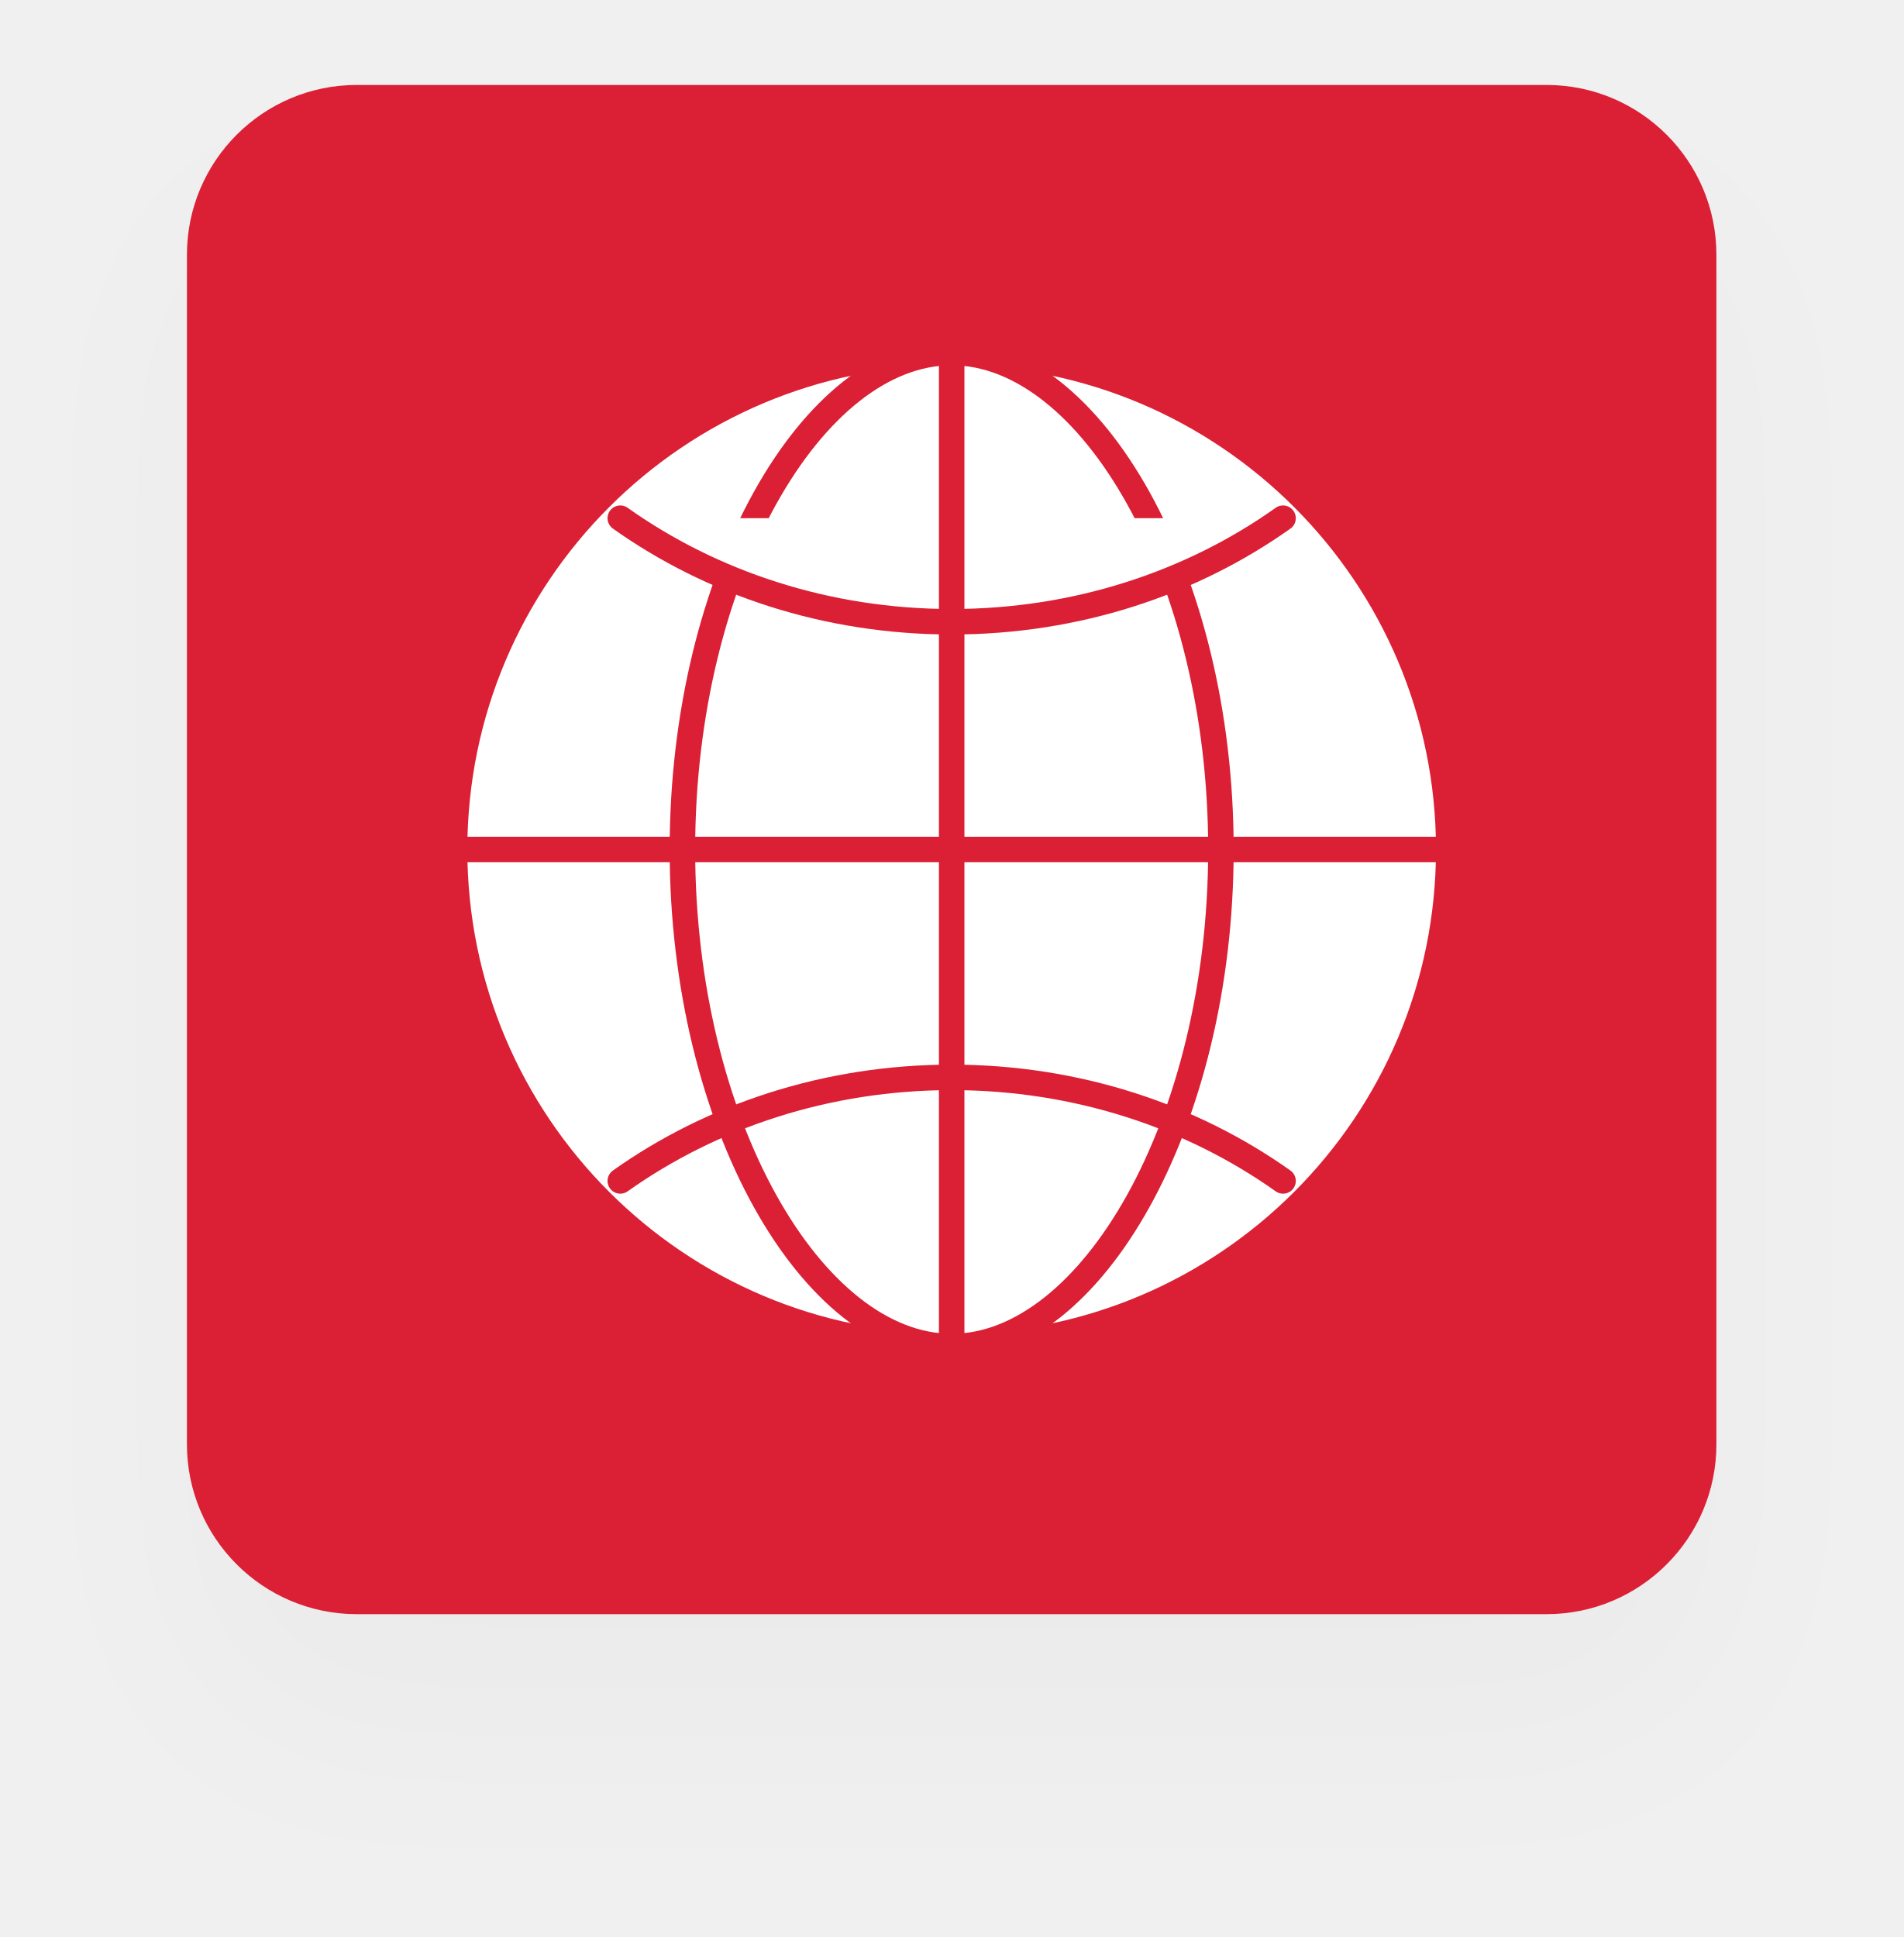
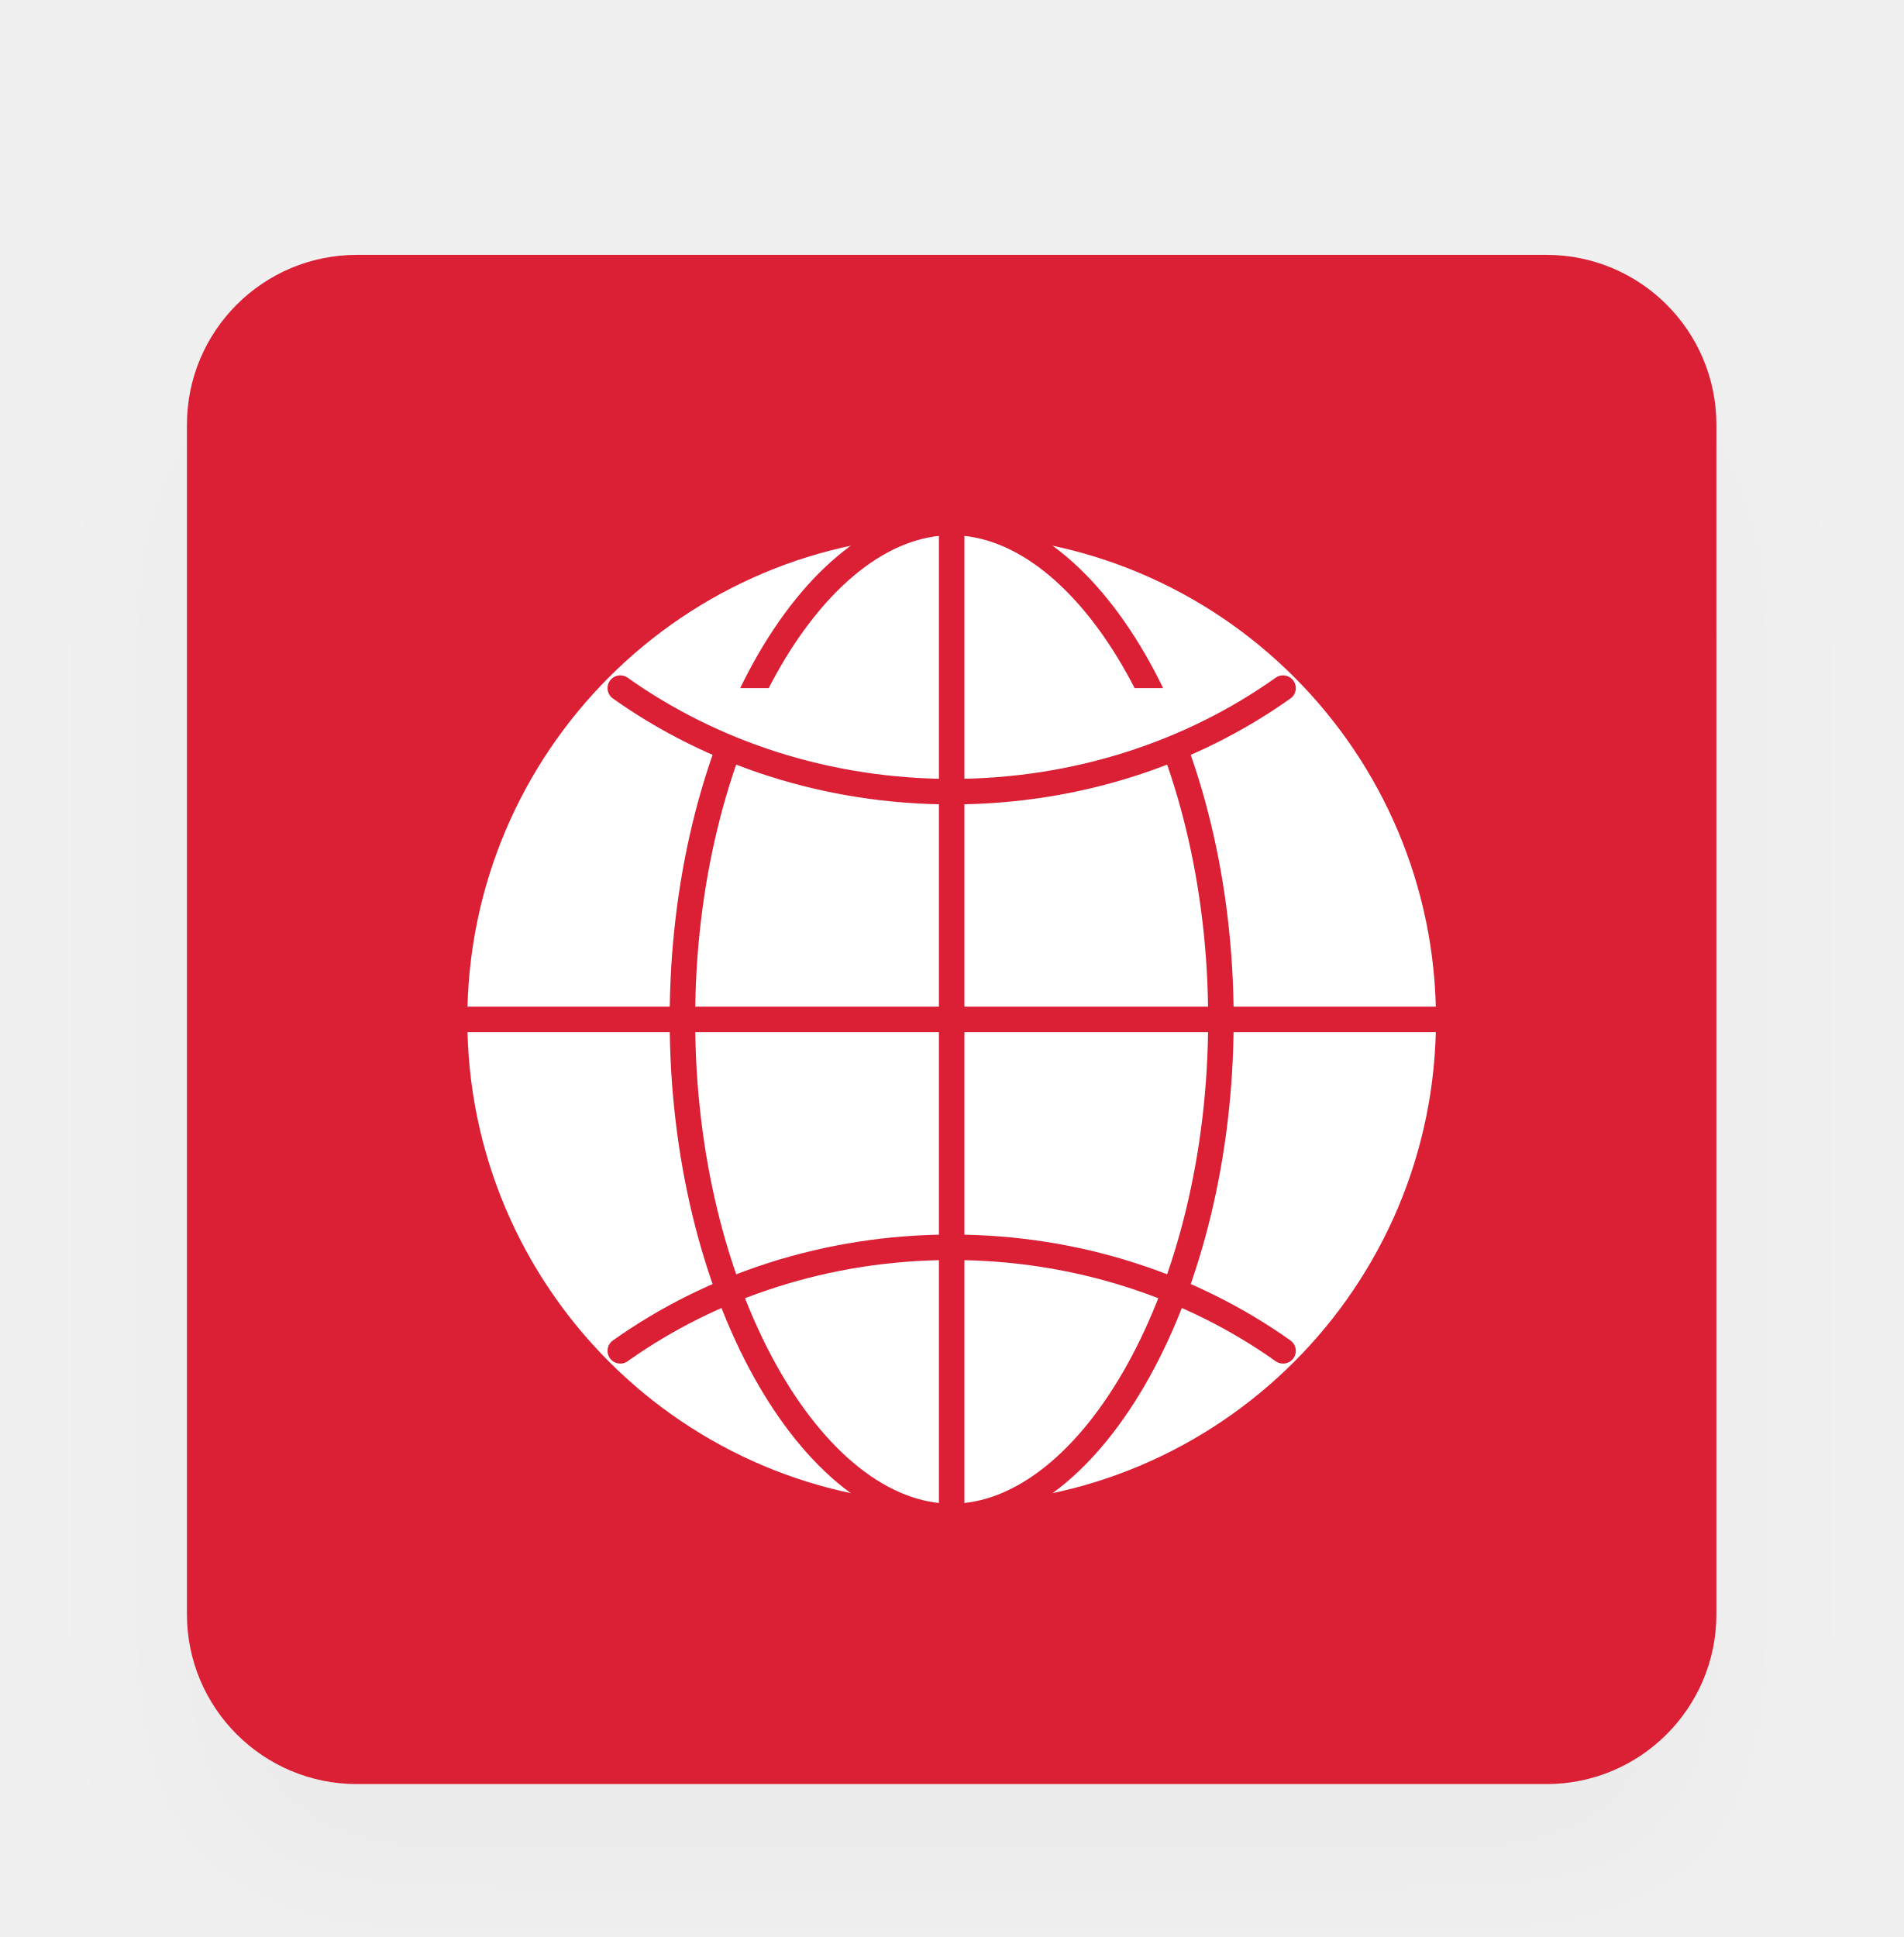
- <svg xmlns="http://www.w3.org/2000/svg" width="56" height="57" viewBox="0 0 56 57" fill="none">
+ <svg xmlns="http://www.w3.org/2000/svg" width="56" height="57" viewBox="0 0 56 47" fill="none">
  <g filter="url(#filter0_d_724_169277)">
    <rect x="5.5" y="2.5" width="45" height="45" rx="5" fill="#DB1F35" />
  </g>
  <path d="M28 10.374C19.923 10.374 13.375 16.922 13.375 24.999C13.375 33.075 19.923 39.624 28 39.624C36.077 39.624 42.625 33.075 42.625 24.999C42.625 16.922 36.077 10.374 28 10.374Z" fill="white" stroke="#DB1F35" stroke-width="0.75" stroke-miterlimit="10" />
  <path d="M28 10.374C23.917 10.374 20.078 16.922 20.078 24.999C20.078 33.075 23.917 39.624 28 39.624C32.083 39.624 35.922 33.075 35.922 24.999C35.922 16.922 32.083 10.374 28 10.374Z" fill="white" stroke="#DB1F35" stroke-width="0.75" stroke-miterlimit="10" />
  <path d="M18.25 15.249C20.939 17.158 24.323 18.296 28 18.296C31.677 18.296 35.062 17.158 37.75 15.249" fill="white" />
  <path d="M18.25 15.249C20.939 17.158 24.323 18.296 28 18.296C31.677 18.296 35.062 17.158 37.75 15.249" stroke="#DB1F35" stroke-width="0.75" stroke-linecap="round" stroke-linejoin="round" />
  <path d="M37.75 34.751C35.062 32.842 31.677 31.704 28 31.704C24.323 31.704 20.939 32.842 18.25 34.751" stroke="#DB1F35" stroke-width="0.75" stroke-linecap="round" stroke-linejoin="round" />
  <path d="M28 10.374V39.624" stroke="#DB1F35" stroke-width="0.75" stroke-miterlimit="10" />
  <path d="M42.625 24.998H13.375" stroke="#DB1F35" stroke-width="0.75" stroke-miterlimit="10" />
  <defs>
    <filter id="filter0_d_724_169277" x="-4.76837e-07" y="0.5" width="56" height="56" filterUnits="userSpaceOnUse" color-interpolation-filters="sRGB">
      <feFlood flood-opacity="0" result="BackgroundImageFix" />
      <feColorMatrix in="SourceAlpha" type="matrix" values="0 0 0 0 0 0 0 0 0 0 0 0 0 0 0 0 0 0 127 0" result="hardAlpha" />
      <feOffset dy="3.5" />
      <feGaussianBlur stdDeviation="2.75" />
      <feColorMatrix type="matrix" values="0 0 0 0 0 0 0 0 0 0 0 0 0 0 0 0 0 0 0.02 0" />
      <feBlend mode="normal" in2="BackgroundImageFix" result="effect1_dropShadow_724_169277" />
      <feBlend mode="normal" in="SourceGraphic" in2="effect1_dropShadow_724_169277" result="shape" />
    </filter>
  </defs>
</svg>
